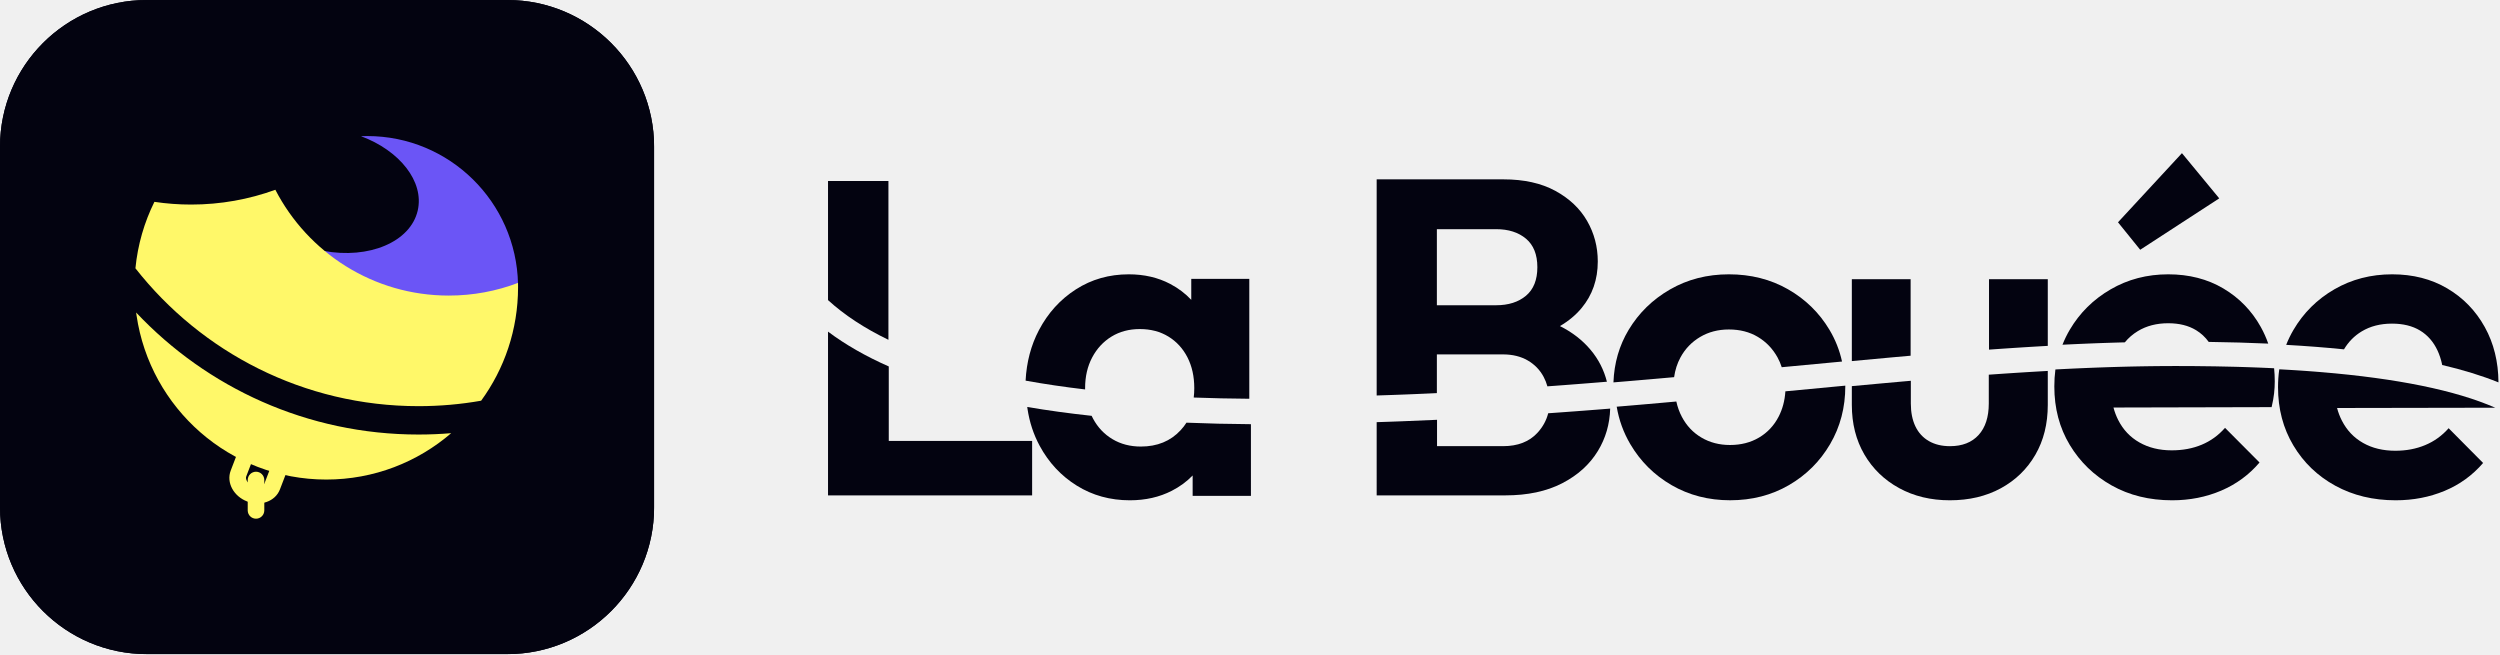
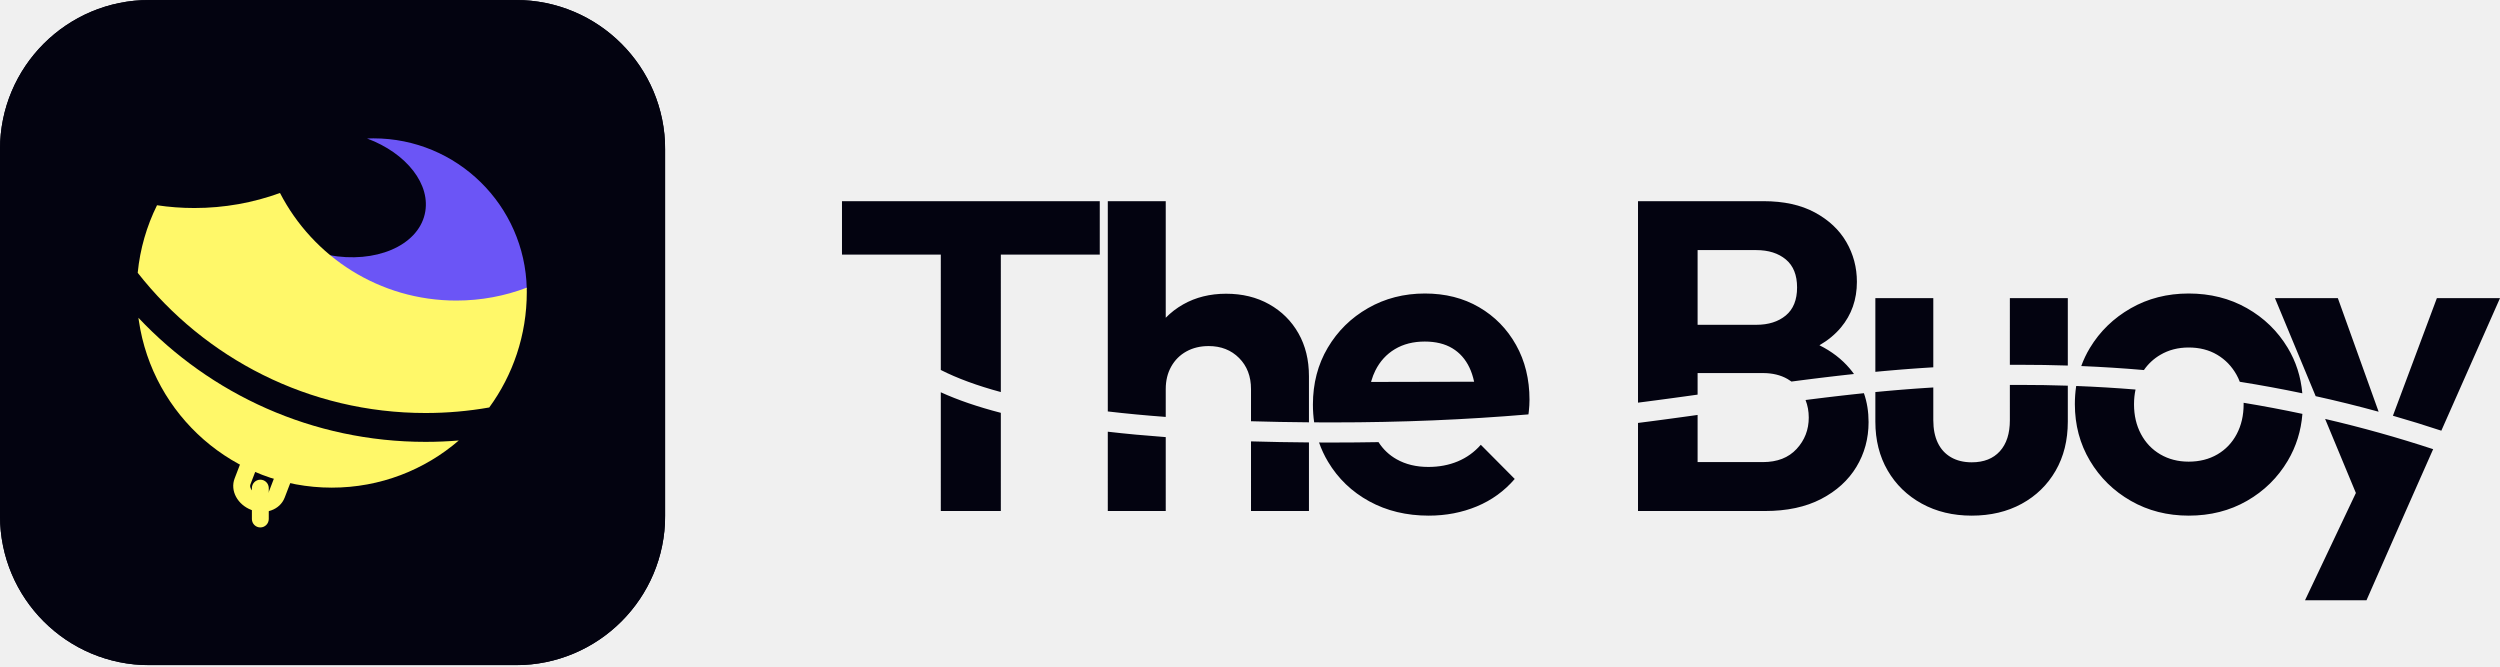
- <svg xmlns="http://www.w3.org/2000/svg" width="1567" height="410" viewBox="0 0 1567 410" fill="none">
-   <path fill-rule="evenodd" clip-rule="evenodd" d="M1364.11 229.426C1366.37 229.426 1368.63 229.431 1370.86 229.441L1375.31 229.467C1384.17 229.534 1392.78 229.68 1401.13 229.906L1405.28 230.026C1405.97 230.047 1406.66 230.068 1407.34 230.09L1411.43 230.23L1415.48 230.382C1416.15 230.409 1416.82 230.436 1417.49 230.463L1421.47 230.636L1425.41 230.821C1425.68 233.521 1425.82 236.285 1425.82 239.114C1425.82 241.559 1425.68 244.051 1425.4 246.589C1425.12 249.128 1424.6 251.996 1423.85 255.193L1324.72 255.438C1325.46 258.206 1326.44 260.805 1327.67 263.232C1330.76 269.344 1335.2 274.045 1341.01 277.336C1346.81 280.627 1353.55 282.273 1361.23 282.273C1368.15 282.273 1374.43 281.097 1380.04 278.747C1385.66 276.396 1390.53 272.87 1394.65 268.169L1416.27 289.889C1409.72 297.599 1401.71 303.476 1392.26 307.519C1382.8 311.562 1372.55 313.584 1361.51 313.584C1347.28 313.584 1334.64 310.481 1323.6 304.275C1312.55 298.069 1303.8 289.607 1297.34 278.888C1290.88 268.169 1287.65 255.945 1287.65 242.217C1287.65 238.564 1287.88 235.016 1288.33 231.575L1289.31 231.523L1293.02 231.333L1296.71 231.152L1300.37 230.979L1304 230.816L1307.61 230.662L1311.19 230.517L1314.75 230.381L1320.05 230.194L1323.55 230.081L1327.03 229.976L1330.49 229.881L1333.93 229.794L1337.35 229.717L1340.75 229.649L1344.98 229.576L1349.18 229.518L1352.53 229.482L1354.19 229.467L1357.51 229.444L1360.82 229.43L1364.11 229.426Z" fill="#030310" />
-   <path fill-rule="evenodd" clip-rule="evenodd" d="M1156.64 242.019C1156.64 255.404 1153.47 267.518 1147.12 278.358C1140.77 289.199 1132.15 297.777 1121.27 304.093C1110.39 310.409 1098.11 313.567 1084.44 313.567C1070.9 313.567 1058.68 310.409 1047.77 304.093C1036.87 297.777 1028.23 289.199 1021.86 278.358C1017.6 271.112 1014.76 263.297 1013.35 254.913L1019.15 254.431L1029.09 253.582L1040.88 252.55L1050.73 251.668C1051.46 255.066 1052.6 258.248 1054.16 261.214C1057.09 266.799 1061.18 271.147 1066.44 274.258C1071.69 277.368 1077.67 278.924 1084.36 278.924C1091.25 278.924 1097.32 277.368 1102.57 274.258C1107.83 271.147 1111.91 266.799 1114.82 261.214C1117.28 256.472 1118.7 251.161 1119.08 245.281L1151.72 242.187L1156.64 241.725L1156.64 242.019Z" fill="#030310" />
-   <path fill-rule="evenodd" clip-rule="evenodd" d="M1283.55 232.502L1283.55 253.803C1283.55 265.67 1280.95 276.088 1275.75 285.058C1270.55 294.029 1263.34 301.025 1254.12 306.047C1244.9 311.07 1234.25 313.581 1222.18 313.581C1210.28 313.581 1199.68 311.035 1190.37 305.942C1181.07 300.85 1173.8 293.818 1168.57 284.846C1163.35 275.874 1160.73 265.525 1160.73 253.798L1160.73 242.028L1177.58 240.475L1190.73 239.289L1196.82 238.752L1197.71 238.674L1197.71 252.892C1197.71 258.504 1198.67 263.301 1200.59 267.284C1202.5 271.267 1205.31 274.326 1209.02 276.46C1212.73 278.595 1217.14 279.662 1222.25 279.662C1229.94 279.662 1235.91 277.325 1240.18 272.65C1244.44 267.975 1246.57 261.389 1246.57 252.892L1246.57 234.852L1252.89 234.41L1256.9 234.137L1262.86 233.744L1266.79 233.492L1270.69 233.25L1274.55 233.017L1278.39 232.792L1282.19 232.577L1283.55 232.502Z" fill="#030310" />
-   <path fill-rule="evenodd" clip-rule="evenodd" d="M1428.65 231.476L1430.47 231.574L1434.09 231.779C1434.69 231.814 1435.29 231.849 1435.89 231.886L1439.45 232.108L1442.98 232.342L1446.46 232.588L1449.91 232.846C1450.49 232.889 1451.06 232.934 1451.62 232.979L1455.02 233.253C1502.8 237.23 1539.17 244.7 1563.99 255.545L1563.99 255.552L1464.87 255.735C1465.62 258.558 1466.63 261.202 1467.9 263.666C1471.01 269.731 1475.44 274.391 1481.19 277.646C1486.95 280.901 1493.68 282.529 1501.4 282.529C1508.23 282.529 1514.47 281.346 1520.13 278.981C1525.79 276.616 1530.68 273.092 1534.8 268.408L1556.41 290.187C1549.76 297.914 1541.73 303.745 1532.27 307.68C1522.82 311.614 1512.6 313.581 1501.61 313.581C1487.48 313.581 1474.87 310.536 1463.76 304.448C1452.65 298.359 1443.89 289.941 1437.48 279.192C1431.07 268.443 1427.87 256.301 1427.87 242.766C1427.87 238.912 1428.12 235.173 1428.64 231.551L1428.65 231.476Z" fill="#030310" />
-   <path fill-rule="evenodd" clip-rule="evenodd" d="M643.867 255.084C656.624 257.267 670.082 259.118 684.239 260.64C684.524 261.244 684.823 261.841 685.138 262.428C688.084 267.903 692.139 272.183 697.306 275.269C702.471 278.355 708.397 279.897 715.082 279.897C725.367 279.897 733.665 276.499 739.978 269.701C741.368 268.204 742.605 266.613 743.689 264.93C756.689 265.465 770.155 265.783 784.083 265.884L784.086 310.8H747.551V298.032C743.842 301.878 739.459 305.09 734.402 307.668C726.665 311.612 717.934 313.584 708.21 313.584C695.868 313.584 684.776 310.522 674.935 304.397C665.094 298.272 657.333 289.943 651.654 279.41C647.838 272.336 645.304 264.654 644.052 256.365L643.867 255.084Z" fill="#030310" />
-   <path fill-rule="evenodd" clip-rule="evenodd" d="M1001.55 282.674C996.398 291.128 988.926 297.88 979.134 302.929C969.344 307.979 957.477 310.503 943.535 310.503H862.897L862.896 264.606L867.429 264.46L871.972 264.305L878.561 264.065C885.902 263.788 893.289 263.476 900.731 263.13L900.733 279.652H942.137C951.322 279.652 958.48 276.884 963.608 271.348C966.988 267.7 969.255 263.594 970.407 259.031L972.465 258.887L978.949 258.425L988.08 257.753L993.344 257.355L1001.33 256.738L1009.26 256.108C1008.99 265.824 1006.42 274.679 1001.55 282.674Z" fill="#030310" />
-   <path fill-rule="evenodd" clip-rule="evenodd" d="M519 207.868C529.903 216.022 542.596 223.294 557.081 229.691L557.084 276.396H646.937V310.5H519.004L519 207.868Z" fill="#030310" />
-   <path fill-rule="evenodd" clip-rule="evenodd" d="M707.516 171.945C717.198 171.945 725.855 173.954 733.489 177.971C738.548 180.633 742.947 183.958 746.686 187.947V174.781H783.062L783.059 249.945C771.089 249.854 759.479 249.597 748.231 249.175C748.459 247.271 748.57 245.299 748.57 243.258C748.57 235.98 747.151 229.565 744.312 224.012C741.473 218.459 737.493 214.111 732.372 210.969C727.253 207.826 721.271 206.255 714.429 206.255C707.726 206.255 701.814 207.826 696.694 210.969C691.573 214.111 687.535 218.471 684.58 224.047C681.624 229.624 680.146 236.027 680.146 243.258C680.146 243.539 680.149 243.82 680.153 244.099C667.054 242.561 654.617 240.723 642.843 238.587C643.449 226.928 646.235 216.376 651.205 206.928C656.86 196.177 664.587 187.658 674.386 181.374C684.184 175.088 695.227 171.945 707.516 171.945Z" fill="#030310" />
-   <path fill-rule="evenodd" clip-rule="evenodd" d="M942.271 112.415C955.198 112.415 966.068 114.819 974.88 119.624C983.692 124.43 990.33 130.713 994.794 138.472C999.258 146.233 1001.49 154.708 1001.49 163.897C1001.49 175.197 998.107 184.926 991.341 193.084C987.721 197.45 983.198 201.218 977.772 204.389C985.491 208.254 991.886 213.208 996.956 219.247C1001.93 225.168 1005.34 231.841 1007.21 239.265L1000.55 239.807L994.088 240.323L987.713 240.822L981.417 241.305L975.199 241.772L969.913 242.16C969.346 240.101 968.561 238.125 967.556 236.232C965.254 231.895 961.93 228.461 957.582 225.929C953.234 223.397 948.014 222.131 941.923 222.131H900.63L900.63 246.398L899.881 246.435L894.397 246.689L891.665 246.811L886.221 247.044L880.799 247.262L878.096 247.366L872.703 247.564C869.427 247.68 866.158 247.788 862.895 247.889V112.415H942.271ZM937.738 143.646H900.631V191.331H937.738C945.503 191.331 951.758 189.338 956.501 185.353C961.244 181.367 963.616 175.413 963.616 167.488C963.616 159.565 961.244 153.611 956.501 149.625C951.758 145.64 945.503 143.646 937.738 143.646Z" fill="#030310" />
-   <path fill-rule="evenodd" clip-rule="evenodd" d="M1083.66 171.945C1097.41 171.945 1109.74 175.061 1120.68 181.293C1131.62 187.525 1140.29 195.992 1146.69 206.692C1150.4 212.887 1153.03 219.528 1154.59 226.615L1116.79 230.168C1116.1 227.993 1115.21 225.929 1114.13 223.977C1111.11 218.544 1107.01 214.276 1101.82 211.172C1096.63 208.068 1090.58 206.515 1083.66 206.515C1076.93 206.515 1070.93 208.079 1065.65 211.207C1060.37 214.335 1056.25 218.615 1053.31 224.047C1051.29 227.765 1049.97 231.884 1049.33 236.406L1040.77 237.166L1033.7 237.783L1023.29 238.676L1019.88 238.966L1011.3 239.682C1011.76 227.561 1014.93 216.599 1020.81 206.798C1027.19 196.168 1035.86 187.702 1046.82 181.399C1057.78 175.097 1070.06 171.945 1083.66 171.945Z" fill="#030310" />
-   <path fill-rule="evenodd" clip-rule="evenodd" d="M1499.44 171.945C1512.45 171.945 1523.95 174.886 1533.93 180.769C1543.93 186.652 1551.77 194.745 1557.48 205.045C1563.1 215.193 1565.96 226.738 1566.04 239.682C1555.69 235.489 1543.81 231.826 1530.38 228.684L1530.76 228.684C1530.06 225.362 1529.08 222.361 1527.83 219.682C1525.28 214.224 1521.63 210.054 1516.88 207.172C1512.13 204.289 1506.27 202.848 1499.3 202.848C1492 202.848 1485.66 204.478 1480.28 207.739C1475.7 210.515 1472.01 214.259 1469.21 218.97C1457.79 217.814 1445.72 216.876 1432.98 216.155C1434.24 212.945 1435.75 209.843 1437.5 206.853C1443.79 196.103 1452.36 187.598 1463.19 181.336C1474.02 175.075 1486.1 171.945 1499.44 171.945Z" fill="#030310" />
-   <path fill-rule="evenodd" clip-rule="evenodd" d="M1197.58 175.02L1197.58 222.957L1186.54 223.942L1168 225.651L1160.73 226.335L1160.73 175.02H1197.58Z" fill="#030310" />
-   <path fill-rule="evenodd" clip-rule="evenodd" d="M1283.55 175.02L1283.55 216.792L1280.08 216.987L1276.19 217.213L1272.27 217.448L1268.31 217.692L1264.33 217.946L1260.31 218.209L1254.22 218.621L1250.12 218.907L1246.71 219.151L1246.71 175.02H1283.55Z" fill="#030310" />
-   <path fill-rule="evenodd" clip-rule="evenodd" d="M1359.03 171.945C1372.09 171.945 1383.61 174.9 1393.59 180.807C1403.57 186.716 1411.4 194.78 1417.09 205.002C1418.93 208.315 1420.48 211.772 1421.73 215.371C1409.84 214.838 1397.4 214.483 1384.42 214.304C1382.26 211.317 1379.63 208.873 1376.52 206.971C1371.76 204.064 1365.93 202.611 1359.03 202.611C1351.76 202.611 1345.41 204.252 1340 207.534C1336.86 209.441 1334.14 211.791 1331.85 214.584L1329.78 214.638L1328.01 214.686L1326.24 214.737L1322.68 214.845L1319.1 214.962L1315.5 215.089L1311.88 215.225L1308.23 215.371L1302.71 215.606L1298.99 215.775L1295.25 215.953L1292.76 216.077C1294.04 212.831 1295.56 209.702 1297.34 206.69C1303.58 196.093 1312.12 187.653 1322.94 181.37C1333.76 175.086 1345.79 171.945 1359.03 171.945Z" fill="#030310" />
-   <path fill-rule="evenodd" clip-rule="evenodd" d="M556.869 113.439L556.866 212.992C541.866 205.744 529.244 197.445 519 188.109L519.002 113.439H556.869Z" fill="#030310" />
-   <path fill-rule="evenodd" clip-rule="evenodd" d="M1367.64 96L1391.02 124.332L1341.48 156.553L1327.56 139.331L1367.64 96Z" fill="#030310" />
-   <path d="M318 0H92C41.19 0 0 41.19 0 92V318C0 368.81 41.19 410 92 410H318C368.81 410 410 368.81 410 318V92C410 41.19 368.81 0 318 0Z" fill="#030310" />
-   <mask id="mask0_193_35" style="mask-type:luminance" maskUnits="userSpaceOnUse" x="0" y="0" width="410" height="410">
-     <path d="M318 0H92C41.19 0 0 41.19 0 92V318C0 368.81 41.19 410 92 410H318C368.81 410 410 368.81 410 318V92C410 41.19 368.81 0 318 0Z" fill="white" />
+ <svg xmlns="http://www.w3.org/2000/svg" width="1024" height="273" viewBox="0 0 1024 273" fill="none">
+   <path fill-rule="evenodd" clip-rule="evenodd" d="M952.371 171.594C967.344 175.072 982.093 179.2 996.618 183.98L985.106 209.988L969.313 245.868H944.135L964.971 201.926L952.371 171.594ZM572.064 188.122C575.763 190.213 580.095 191.259 585.059 191.259C589.45 191.259 593.466 190.499 597.106 188.979C600.746 187.46 603.89 185.196 606.537 182.187L620.435 196.178C616.163 201.142 610.989 204.888 604.913 207.416C598.836 209.943 592.263 211.207 585.194 211.207C576.109 211.207 567.995 209.251 560.85 205.34C553.706 201.428 548.073 196.02 543.952 189.115C542.457 186.61 541.234 183.988 540.281 181.247C542.132 181.256 543.998 181.26 545.878 181.26C552.24 181.26 558.486 181.204 564.636 181.094C566.531 184.052 569.007 186.395 572.064 188.122ZM827.587 157.66C834.086 157.66 840.548 157.765 846.975 157.976V172.709C846.975 180.352 845.305 187.061 841.966 192.838C838.626 198.615 833.999 203.121 828.081 206.355C822.163 209.59 815.33 211.207 807.583 211.207C799.948 211.207 793.143 209.567 787.169 206.288C781.195 203.008 776.531 198.479 773.176 192.701C769.822 186.924 768.145 180.259 768.145 172.706V160.584L770.544 160.355L772.671 160.159L773.73 160.064L775.839 159.88L777.938 159.703L780.027 159.534L782.108 159.372L784.18 159.218L785.214 159.143L786.246 159.071L788.306 158.932L789.335 158.865L791.879 158.707L791.88 172.122C791.88 175.737 792.495 178.826 793.724 181.392C794.954 183.957 796.758 185.926 799.137 187.301C801.517 188.676 804.347 189.363 807.627 189.363C812.561 189.363 816.396 187.858 819.134 184.847C821.871 181.836 823.24 177.595 823.24 172.122L823.239 157.674L825.46 157.664L827.587 157.66ZM850.414 158.098C858.574 158.414 866.675 158.899 874.718 159.555C874.301 161.458 874.093 163.48 874.093 165.624C874.093 170.167 875.041 174.221 876.936 177.786C878.831 181.352 881.478 184.128 884.878 186.114C888.277 188.099 892.142 189.092 896.474 189.092C900.926 189.092 904.851 188.099 908.251 186.114C911.65 184.128 914.29 181.352 916.17 177.786C918.05 174.221 918.99 170.152 918.99 165.579C918.99 165.378 918.988 165.178 918.984 164.98C927.074 166.312 935.102 167.826 943.067 169.523C942.52 176.502 940.519 182.904 937.062 188.731C932.955 195.651 927.383 201.127 920.344 205.159C913.305 209.191 905.363 211.207 896.519 211.207C887.765 211.207 879.861 209.191 872.807 205.159C865.753 201.127 860.165 195.651 856.044 188.731C851.923 181.811 849.862 174.079 849.862 165.533C849.862 163.092 850.03 160.722 850.365 158.423L850.414 158.098ZM385.351 160.674C392.324 163.853 400.52 166.658 409.942 169.094L409.944 209.311H385.352L385.351 160.674ZM512.409 180.788C520.041 181.014 527.953 181.159 536.145 181.223L536.146 209.311H512.411L512.409 180.788ZM453.75 176.826C461.232 177.691 469.144 178.429 477.485 179.04L477.487 209.311H453.752L453.75 176.826ZM765.368 172.89C765.368 179.63 763.706 185.745 760.382 191.236C757.058 196.727 752.237 201.112 745.92 204.392C739.603 207.672 731.947 209.311 722.953 209.311H670.926V173.236L674.836 172.734L679.69 172.096L684.722 171.421L690.849 170.583L695.337 169.96L695.338 189.273H722.05C727.976 189.273 732.594 187.475 735.903 183.88C739.212 180.284 740.867 176.004 740.867 171.04C740.867 168.477 740.428 166.078 739.552 163.843L741.38 163.61L743.748 163.312L746.092 163.022L748.412 162.74L751.851 162.333L754.681 162.006L757.48 161.692L758.591 161.57L760.801 161.332L763.459 161.053C764.732 164.694 765.368 168.639 765.368 172.89ZM1024 122.116L999.97 176.408C993.405 174.236 986.795 172.196 980.14 170.286L998.146 122.116H1024ZM583.66 120.221C592.022 120.221 599.415 122.094 605.837 125.84C612.26 129.586 617.306 134.738 620.976 141.298C624.646 147.856 626.481 155.333 626.481 163.728C626.481 165.262 626.391 166.842 626.21 168.467C626.165 168.877 626.112 169.299 626.051 169.734C600.406 171.896 574.322 173.019 545.878 173.019C543.319 173.019 540.788 173.012 538.282 172.996C537.941 170.643 537.77 168.215 537.77 165.714C537.77 157.049 539.793 149.294 543.839 142.448C547.885 135.603 553.39 130.187 560.354 126.201C567.318 122.214 575.087 120.221 583.66 120.221ZM477.487 82.4V130.156C479.566 128.02 481.953 126.19 484.647 124.666C489.781 121.763 495.64 120.311 502.223 120.311C508.865 120.311 514.743 121.748 519.856 124.621C524.971 127.495 528.964 131.459 531.837 136.514C534.709 141.568 536.146 147.42 536.146 154.07L536.145 172.982C527.944 172.917 520.032 172.77 512.41 172.541L512.411 159.35C512.411 154.145 510.787 149.91 507.538 146.645C504.289 143.381 500.135 141.749 495.073 141.749C491.629 141.749 488.581 142.486 485.93 143.96C483.279 145.434 481.209 147.503 479.72 150.166C478.231 152.828 477.487 155.89 477.487 159.35L477.485 170.771C469.119 170.15 461.208 169.402 453.752 168.526V82.4H477.487ZM957.581 122.116L974.287 168.644C965.763 166.305 957.166 164.18 948.496 162.268L931.816 122.116H957.581ZM722.276 82.4C730.638 82.4 737.671 83.942 743.371 87.026C749.071 90.11 753.366 94.142 756.253 99.122C759.141 104.101 760.585 109.54 760.585 115.437C760.585 122.688 758.397 128.931 754.019 134.167C751.678 136.968 748.752 139.386 745.242 141.421C750.235 143.902 754.372 147.08 757.652 150.956C758.269 151.684 758.849 152.431 759.391 153.195L756.633 153.495L754.373 153.748L752.094 154.008L749.216 154.345L746.305 154.695L745.131 154.838L742.764 155.13L740.374 155.431L737.958 155.74L735.517 156.057L733.784 156.284C733.276 155.914 732.741 155.567 732.181 155.243C729.368 153.618 725.991 152.806 722.05 152.806H695.338L695.337 161.639L690.531 162.309L685.179 163.043L681.732 163.509L678.373 163.958L674.289 164.495L670.926 164.927V82.4H722.276ZM896.474 120.221C905.318 120.221 913.259 122.214 920.299 126.201C927.338 130.187 932.918 135.603 937.039 142.448C940.433 148.086 942.43 154.301 943.028 161.092C934.559 159.319 926.021 157.747 917.415 156.378C917.038 155.382 916.593 154.425 916.08 153.506C914.139 150.03 911.499 147.3 908.161 145.314C904.822 143.328 900.926 142.336 896.474 142.336C892.142 142.336 888.277 143.336 884.878 145.337C882.151 146.942 879.908 149.021 878.149 151.574C869.657 150.839 861.101 150.293 852.48 149.934C853.412 147.356 854.592 144.883 856.022 142.516C860.128 135.716 865.708 130.3 872.762 126.269C879.816 122.237 887.72 120.221 896.474 120.221ZM450.464 82.4V104.289H409.944L409.943 160.584C400.261 157.973 392.062 154.956 385.351 151.537L385.352 104.289H344.877V82.4H450.464ZM583.57 139.899C578.877 139.899 574.801 140.937 571.342 143.012C567.882 145.088 565.212 148.015 563.332 151.791C562.686 153.088 562.151 154.474 561.727 155.947L561.59 156.441L603.799 156.35C603.345 154.234 602.717 152.323 601.912 150.617C600.272 147.142 597.926 144.487 594.872 142.651C591.82 140.816 588.051 139.899 583.57 139.899ZM791.88 122.116L791.879 150.451L790.883 150.511L789.886 150.572L787.806 150.706L785.721 150.847L783.631 150.995L781.534 151.151L779.429 151.314L778.373 151.399L776.256 151.574L774.128 151.756L771.989 151.946L769.838 152.144L768.145 152.305L768.146 122.116H791.88ZM846.975 122.116L846.974 149.731C840.547 149.523 834.085 149.42 827.587 149.42L826.508 149.421L824.358 149.428L823.239 149.434L823.24 122.116H846.975ZM719.343 102.439H695.338V133.039H719.343C724.367 133.039 728.413 131.76 731.481 129.202C734.549 126.644 736.084 122.823 736.084 117.739C736.084 112.653 734.549 108.832 731.481 106.275C728.413 103.718 724.367 102.439 719.343 102.439Z" fill="#030310" />
+   <path d="M211.312 0H61.134C27.371 0 0 27.371 0 61.134V211.312C0 245.076 27.371 272.447 61.134 272.447H211.312C245.076 272.447 272.447 245.076 272.447 211.312V61.134C272.447 27.371 245.076 0 211.312 0Z" fill="#030310" />
+   <mask id="mask0_3246_423" style="mask-type:luminance" maskUnits="userSpaceOnUse" x="0" y="0" width="273" height="273">
+     <path d="M211.312 0H61.134C27.371 0 0 27.371 0 61.134V211.312C0 245.076 27.371 272.447 61.134 272.447H211.312C245.076 272.447 272.447 245.076 272.447 211.312V61.134C272.447 27.371 245.076 0 211.312 0Z" fill="white" />
  </mask>
-   <g mask="url(#mask0_193_35)">
-     <path d="M410 0H0V410H410V0Z" fill="#030310" />
+   <g mask="url(#mask0_3246_423)">
+     <path d="M272.447 0H0V272.447H272.447V0Z" fill="#030310" />
  </g>
-   <mask id="mask1_193_35" style="mask-type:luminance" maskUnits="userSpaceOnUse" x="0" y="0" width="410" height="410">
-     <path d="M318 0H92C41.19 0 0 41.19 0 92V318C0 368.81 41.19 410 92 410H318C368.81 410 410 368.81 410 318V92C410 41.19 368.81 0 318 0Z" fill="white" />
+   <mask id="mask1_3246_423" style="mask-type:luminance" maskUnits="userSpaceOnUse" x="0" y="0" width="273" height="273">
+     <path d="M211.312 0H61.134C27.371 0 0 27.371 0 61.134V211.312C0 245.076 27.371 272.447 61.134 272.447H211.312C245.076 272.447 272.447 245.076 272.447 211.312V61.134C272.447 27.371 245.076 0 211.312 0Z" fill="white" />
  </mask>
-   <g mask="url(#mask1_193_35)">
-     <path fill-rule="evenodd" clip-rule="evenodd" d="M230.204 85.283C281.695 85.283 323.568 126.57 324.694 177.929L323.575 178.352C310.395 183.22 296.149 185.879 281.284 185.879C251.369 185.879 223.961 175.113 202.705 157.235C231.217 162.59 257.297 151.662 261.832 131.965C266.005 113.841 250.536 94.37 226.248 85.363C227.56 85.311 228.879 85.283 230.204 85.283Z" fill="#6B55F6" />
-     <path fill-rule="evenodd" clip-rule="evenodd" d="M85.329 195.879C129.715 242.977 192.595 272.366 262.32 272.366C269.22 272.366 276.053 272.078 282.807 271.514C261.772 289.631 234.417 300.582 204.511 300.582C144.098 300.582 94.094 255.895 85.583 197.688L85.329 195.879ZM172.586 118.951C192.945 158.346 233.979 185.265 281.284 185.265C296.567 185.265 311.196 182.455 324.684 177.322C324.707 178.227 324.717 179.138 324.717 180.051C324.717 206.646 316.127 231.229 301.577 251.162C288.829 253.409 275.711 254.578 262.32 254.578C190.332 254.578 126.215 220.789 84.883 168.165C86.331 153.328 90.462 139.281 96.783 126.517C104.289 127.639 111.97 128.22 119.786 128.22C138.329 128.22 156.11 124.95 172.586 118.951Z" fill="#FFF869" />
-     <path d="M169.164 277.081C160.843 273.887 151.521 276.953 148.567 284.648L144.633 294.898C141.679 302.593 146.555 311.109 154.875 314.303C163.196 317.497 172.518 314.431 175.472 306.736L179.407 296.487C182.36 288.791 177.484 280.275 169.164 277.081ZM165.427 286.816C168.776 288.102 170.398 290.935 169.698 292.76L165.763 303.009C165.063 304.834 161.962 305.854 158.612 304.568C155.263 303.282 153.641 300.449 154.341 298.625L158.276 288.375C158.976 286.55 162.077 285.53 165.427 286.816Z" fill="#FFF869" />
-     <path d="M160.466 295.675C163.286 295.675 165.581 297.925 165.664 300.732L165.666 300.889V319.904C165.666 322.783 163.338 325.117 160.466 325.117C157.647 325.117 155.351 322.867 155.269 320.06L155.267 319.904V300.889C155.267 298.009 157.595 295.675 160.466 295.675Z" fill="#FFF869" />
+   <g mask="url(#mask1_3246_423)">
+     <path fill-rule="evenodd" clip-rule="evenodd" d="M152.971 56.671C187.187 56.671 215.012 84.106 215.76 118.235L215.017 118.515C206.259 121.75 196.792 123.517 186.914 123.517C167.035 123.517 148.823 116.363 134.698 104.483C153.645 108.042 170.974 100.78 173.988 87.691C176.761 75.647 166.482 62.709 150.342 56.724C151.214 56.689 152.09 56.671 152.971 56.671Z" fill="#6B55F6" />
+     <path fill-rule="evenodd" clip-rule="evenodd" d="M56.702 130.163C86.196 161.46 127.98 180.989 174.313 180.989C178.898 180.989 183.438 180.797 187.926 180.422C173.949 192.461 155.771 199.738 135.898 199.738C95.754 199.738 62.526 170.043 56.87 131.365L56.702 130.163ZM114.684 79.044C128.212 105.222 155.48 123.11 186.914 123.11C197.07 123.11 206.791 121.243 215.754 117.832C215.769 118.433 215.775 119.038 215.775 119.645C215.775 137.317 210.067 153.653 200.399 166.899C191.928 168.391 183.211 169.168 174.313 169.168C126.476 169.168 83.87 146.715 56.405 111.746C57.367 101.888 60.112 92.553 64.313 84.071C69.301 84.817 74.404 85.203 79.598 85.203C91.92 85.203 103.736 83.03 114.684 79.044Z" fill="#FFF869" />
+     <path d="M112.41 184.121C106.88 181.998 100.686 184.036 98.723 189.149L96.109 195.96C94.146 201.073 97.386 206.732 102.915 208.855C108.444 210.977 114.639 208.94 116.602 203.826L119.216 197.016C121.179 191.902 117.939 186.243 112.41 184.121ZM109.926 190.59C112.152 191.444 113.23 193.327 112.765 194.539L110.15 201.35C109.685 202.563 107.624 203.24 105.398 202.386C103.173 201.532 102.095 199.649 102.56 198.436L105.175 191.626C105.64 190.413 107.701 189.735 109.926 190.59Z" fill="#FFF869" />
+     <path d="M106.63 196.476C108.504 196.476 110.029 197.971 110.084 199.836L110.085 199.94V212.576C110.085 214.489 108.538 216.04 106.63 216.04C104.756 216.04 103.231 214.545 103.176 212.68L103.175 212.576V199.94C103.175 198.027 104.722 196.476 106.63 196.476Z" fill="#FFF869" />
  </g>
</svg>
